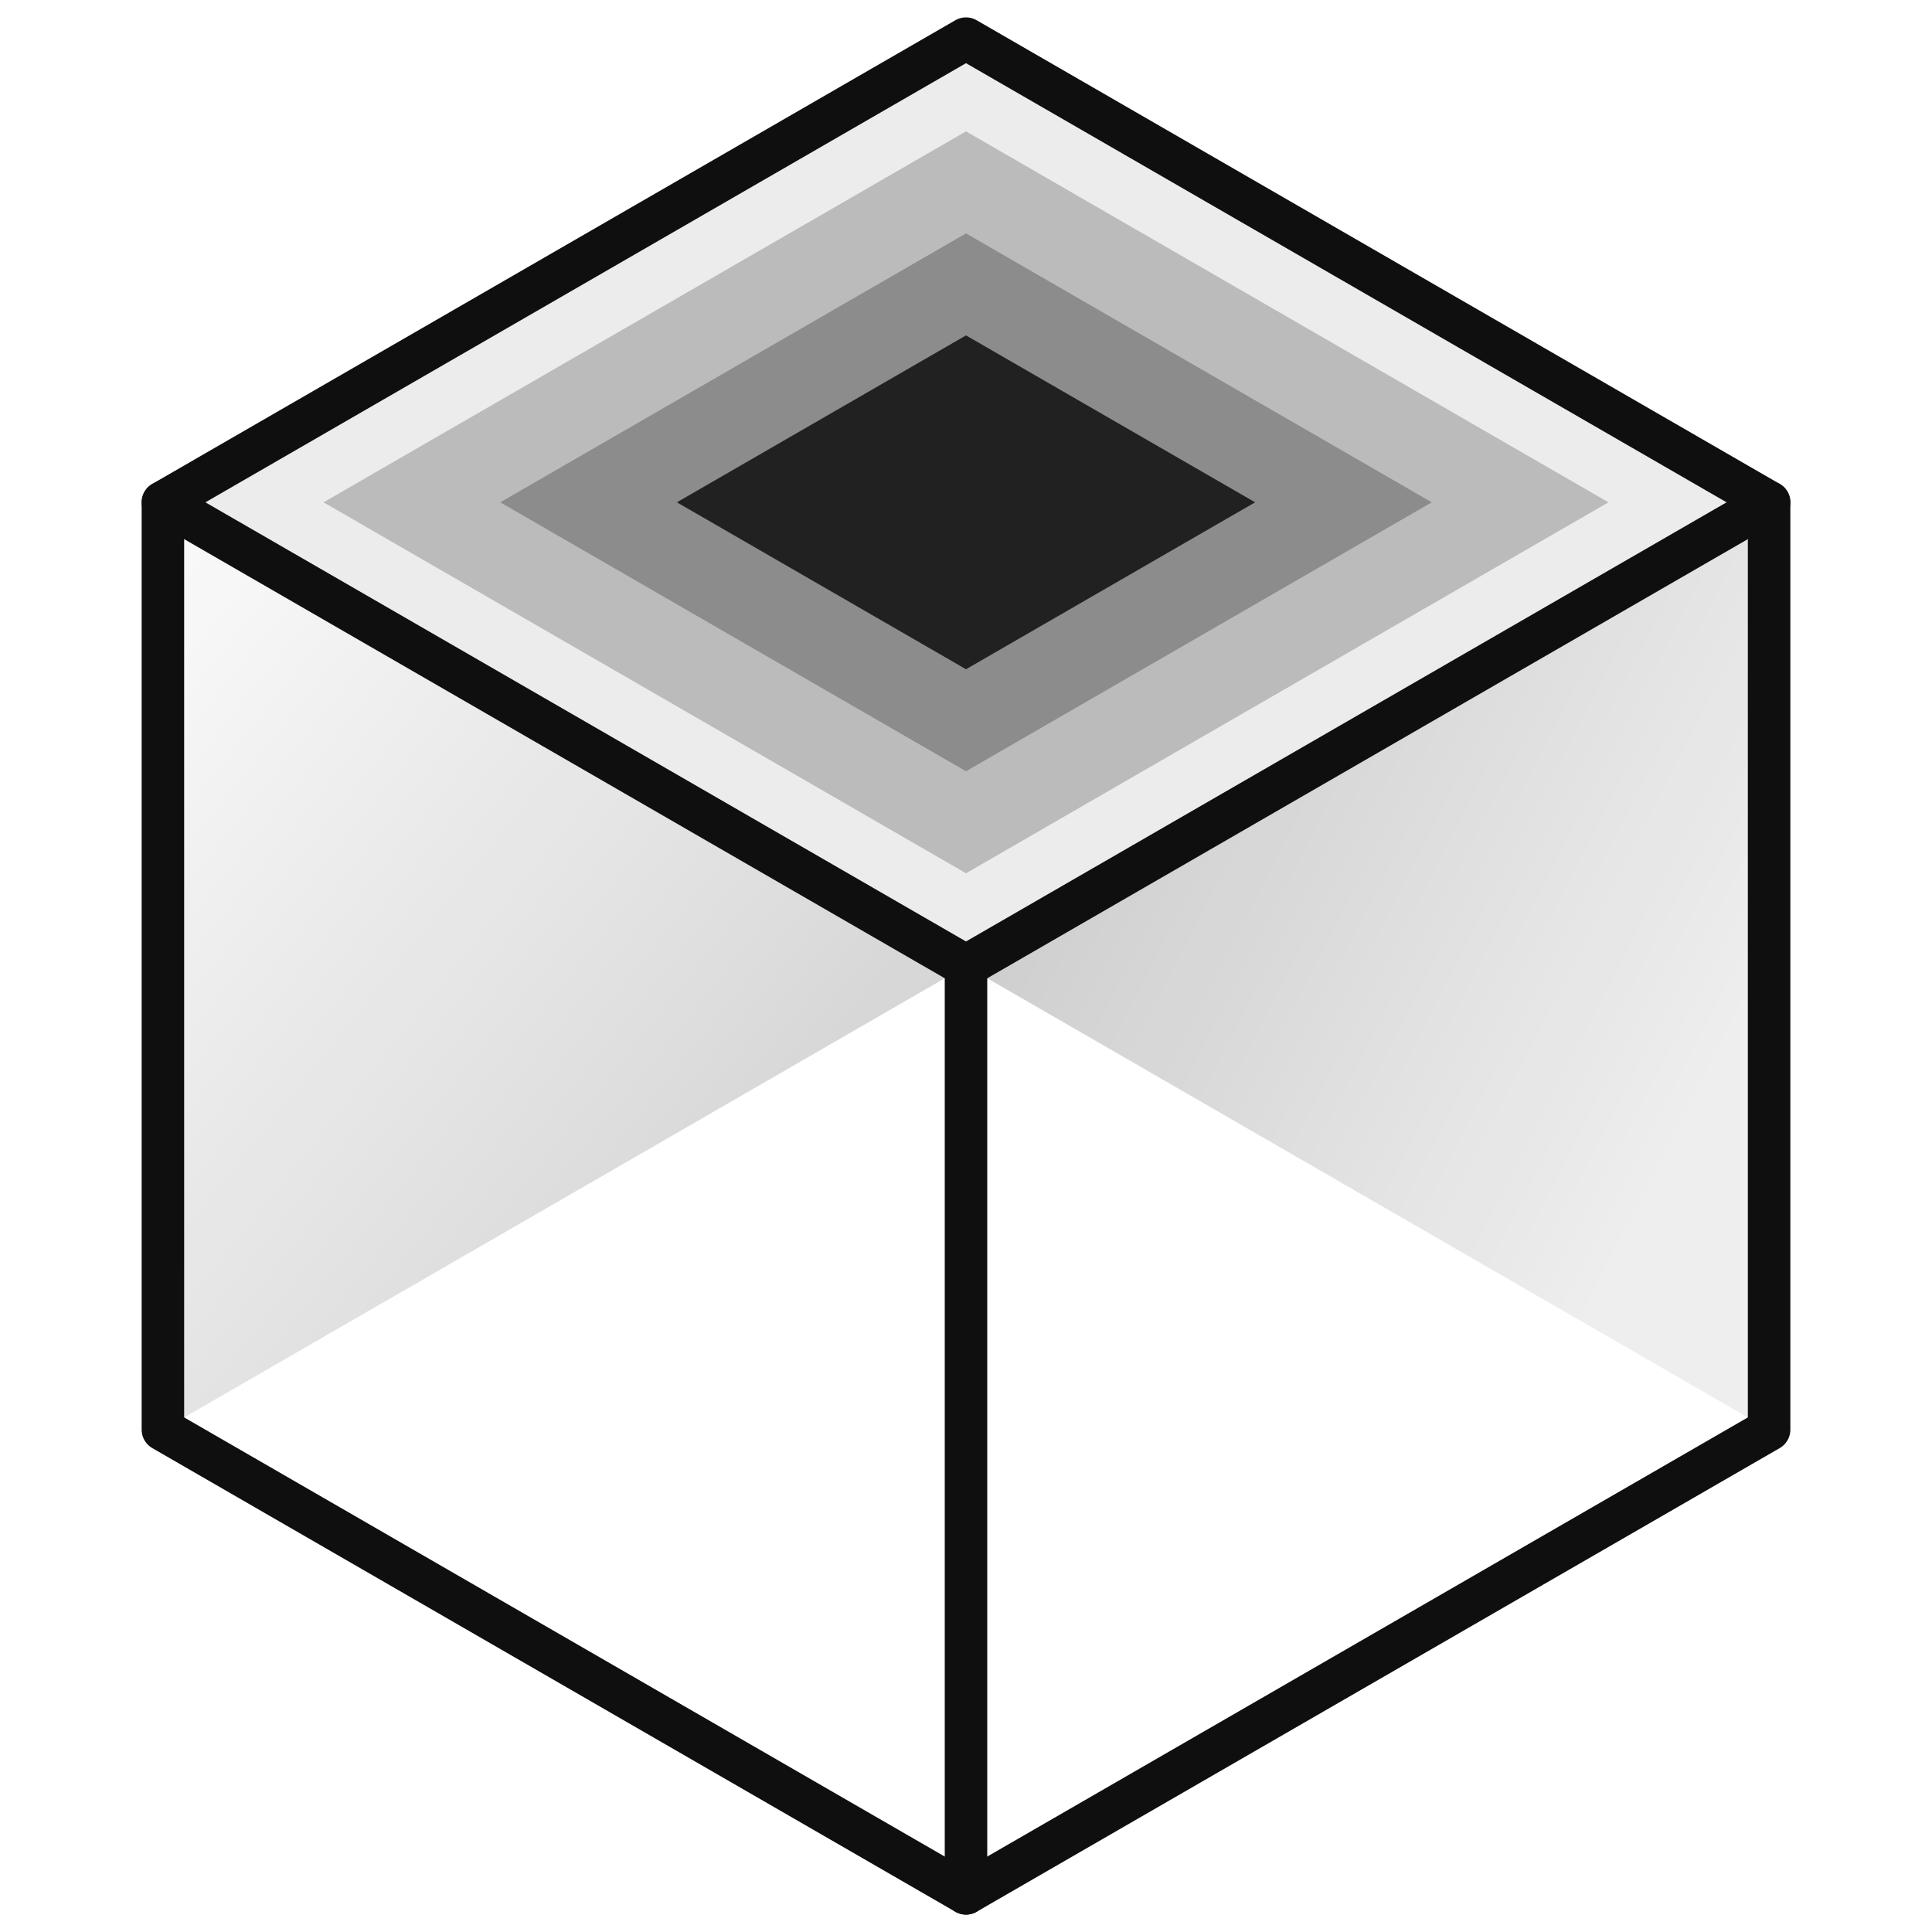
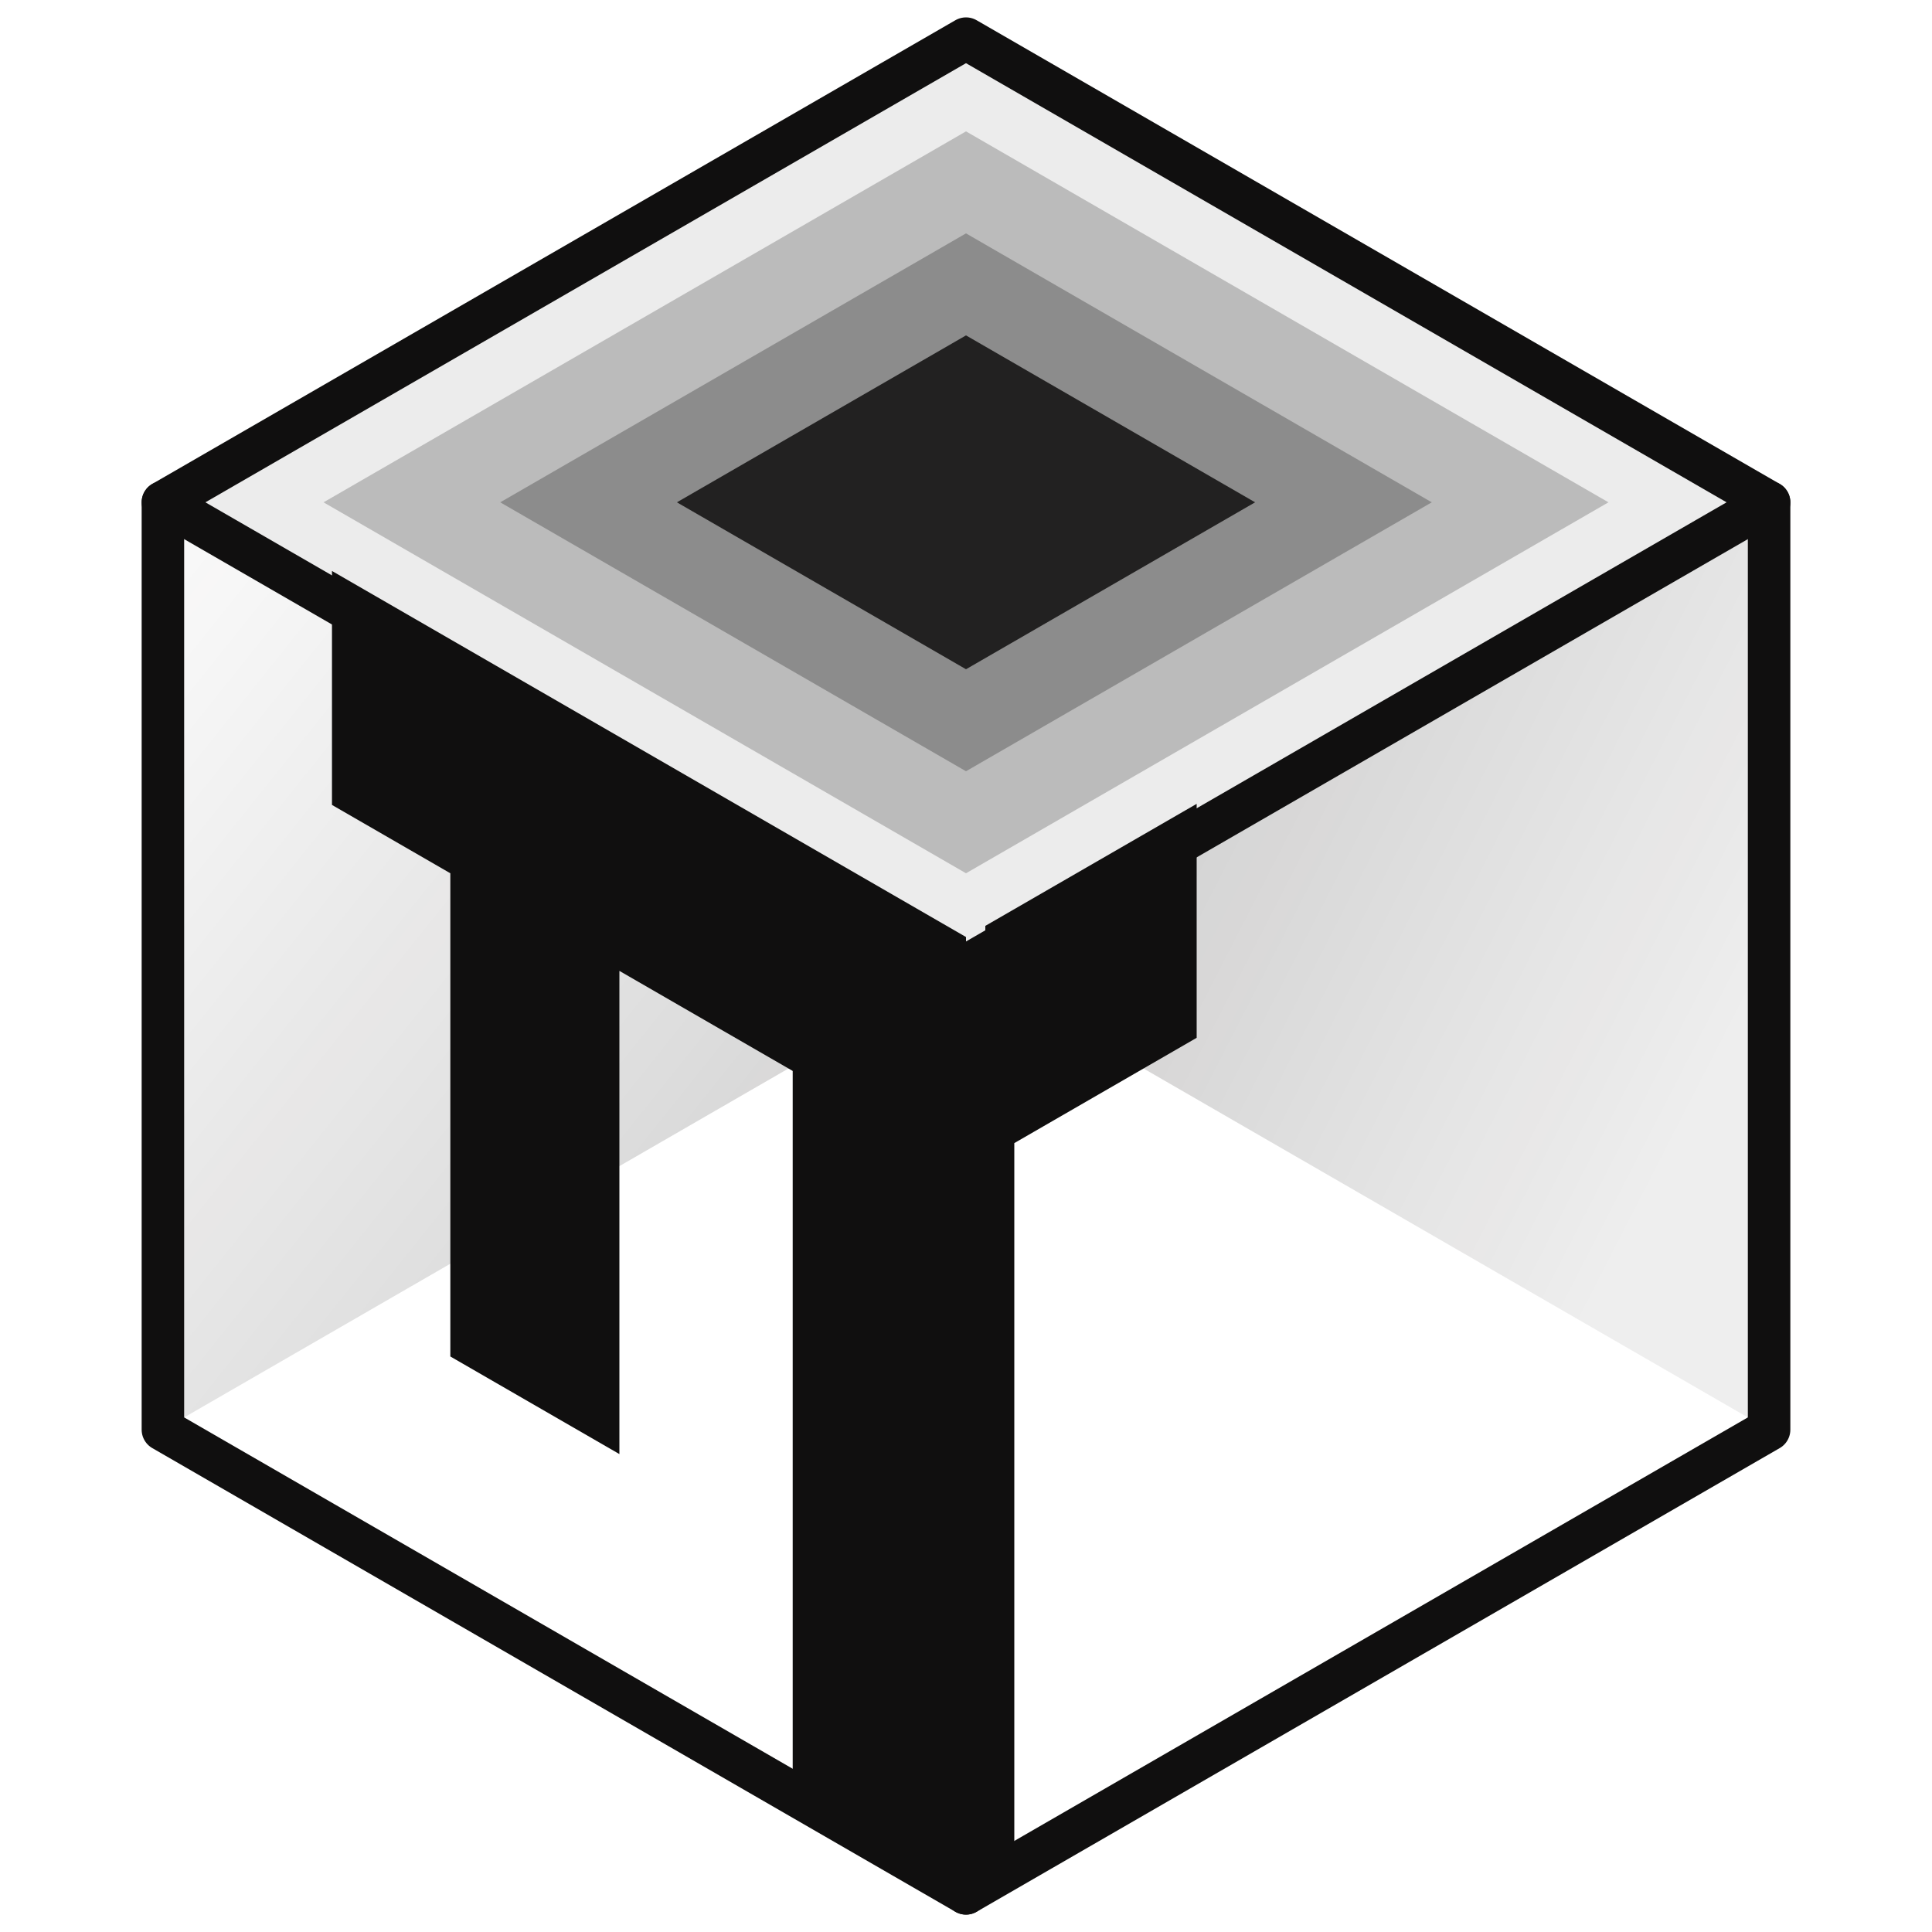
<svg xmlns="http://www.w3.org/2000/svg" width="100" height="100" viewBox="-50 -50 100 100">
  <defs>
    <linearGradient id="oc-logo-l" gradientUnits="userSpaceOnUse" x1="-42" y1="-20" x2="-2" y2="12">
      <stop offset="0" stop-color="#100f0f" stop-opacity="0.025" />
      <stop offset="0.72" stop-color="#100f0f" stop-opacity="0.143" />
      <stop offset="1" stop-color="#100f0f" stop-opacity="0.198" />
    </linearGradient>
    <linearGradient id="oc-logo-r" gradientUnits="userSpaceOnUse" x1="40" y1="3" x2="3" y2="-16">
      <stop offset="0" stop-color="#100f0f" stop-opacity="0.071" />
      <stop offset="0.68" stop-color="#100f0f" stop-opacity="0.174" />
      <stop offset="1" stop-color="#100f0f" stop-opacity="0.223" />
    </linearGradient>
  </defs>
  <path d="M-41.568 -24 L-41.568 24 L0 0 Z" fill="url(#oc-logo-l)" />
  <path d="M41.568 -24 L0 0 L41.568 24 Z" fill="url(#oc-logo-r)" />
  <path d="M0 -48 L41.568 -24 L0 0 L-41.568 -24 Z" fill="#100f0f" fill-opacity="0.08" />
  <path data-tier="0" d="M0 -43.2 L33.254 -24 L0 -4.8 L-33.254 -24 Z" fill="#100f0f" fill-opacity="0.22" />
  <path data-tier="1" d="M0 -37.92 L24.109 -24 L0 -10.08 L-24.109 -24 Z" fill="#100f0f" fill-opacity="0.27" />
  <path data-tier="2" d="M0 -32.64 L14.964 -24 L0 -15.36 L-14.964 -24 Z" fill="#100f0f" fill-opacity="0.85" />
  <g fill="none" stroke="#100f0f" stroke-width="2.2" stroke-linejoin="round" stroke-linecap="round">
    <path d="M0 -48 L-41.568 -24 L0 0 L41.568 -24 Z" />
    <path d="M-41.568 -24 L-41.568 24 L0 48 L41.568 24 L41.568 -24" />
    <path d="M0 0 L0 48" />
  </g>
+   <path d="M-32.817 -20.447 L0 -1.5 L0 48 L-8.97 42.821 L-8.97 5.432 L-17.94 0.253 L-17.94 25.263 L-26.691 20.211 L-26.691 -4.8 L-32.817 -8.337 Z" fill="#100f0f" />
+   <path d="M1 -2.077 L11.939 -8.393 L11.939 3.717 L2.5 9.167 L2.5 46.557 L1 47.423 Z" fill="#100f0f" />
</svg>
